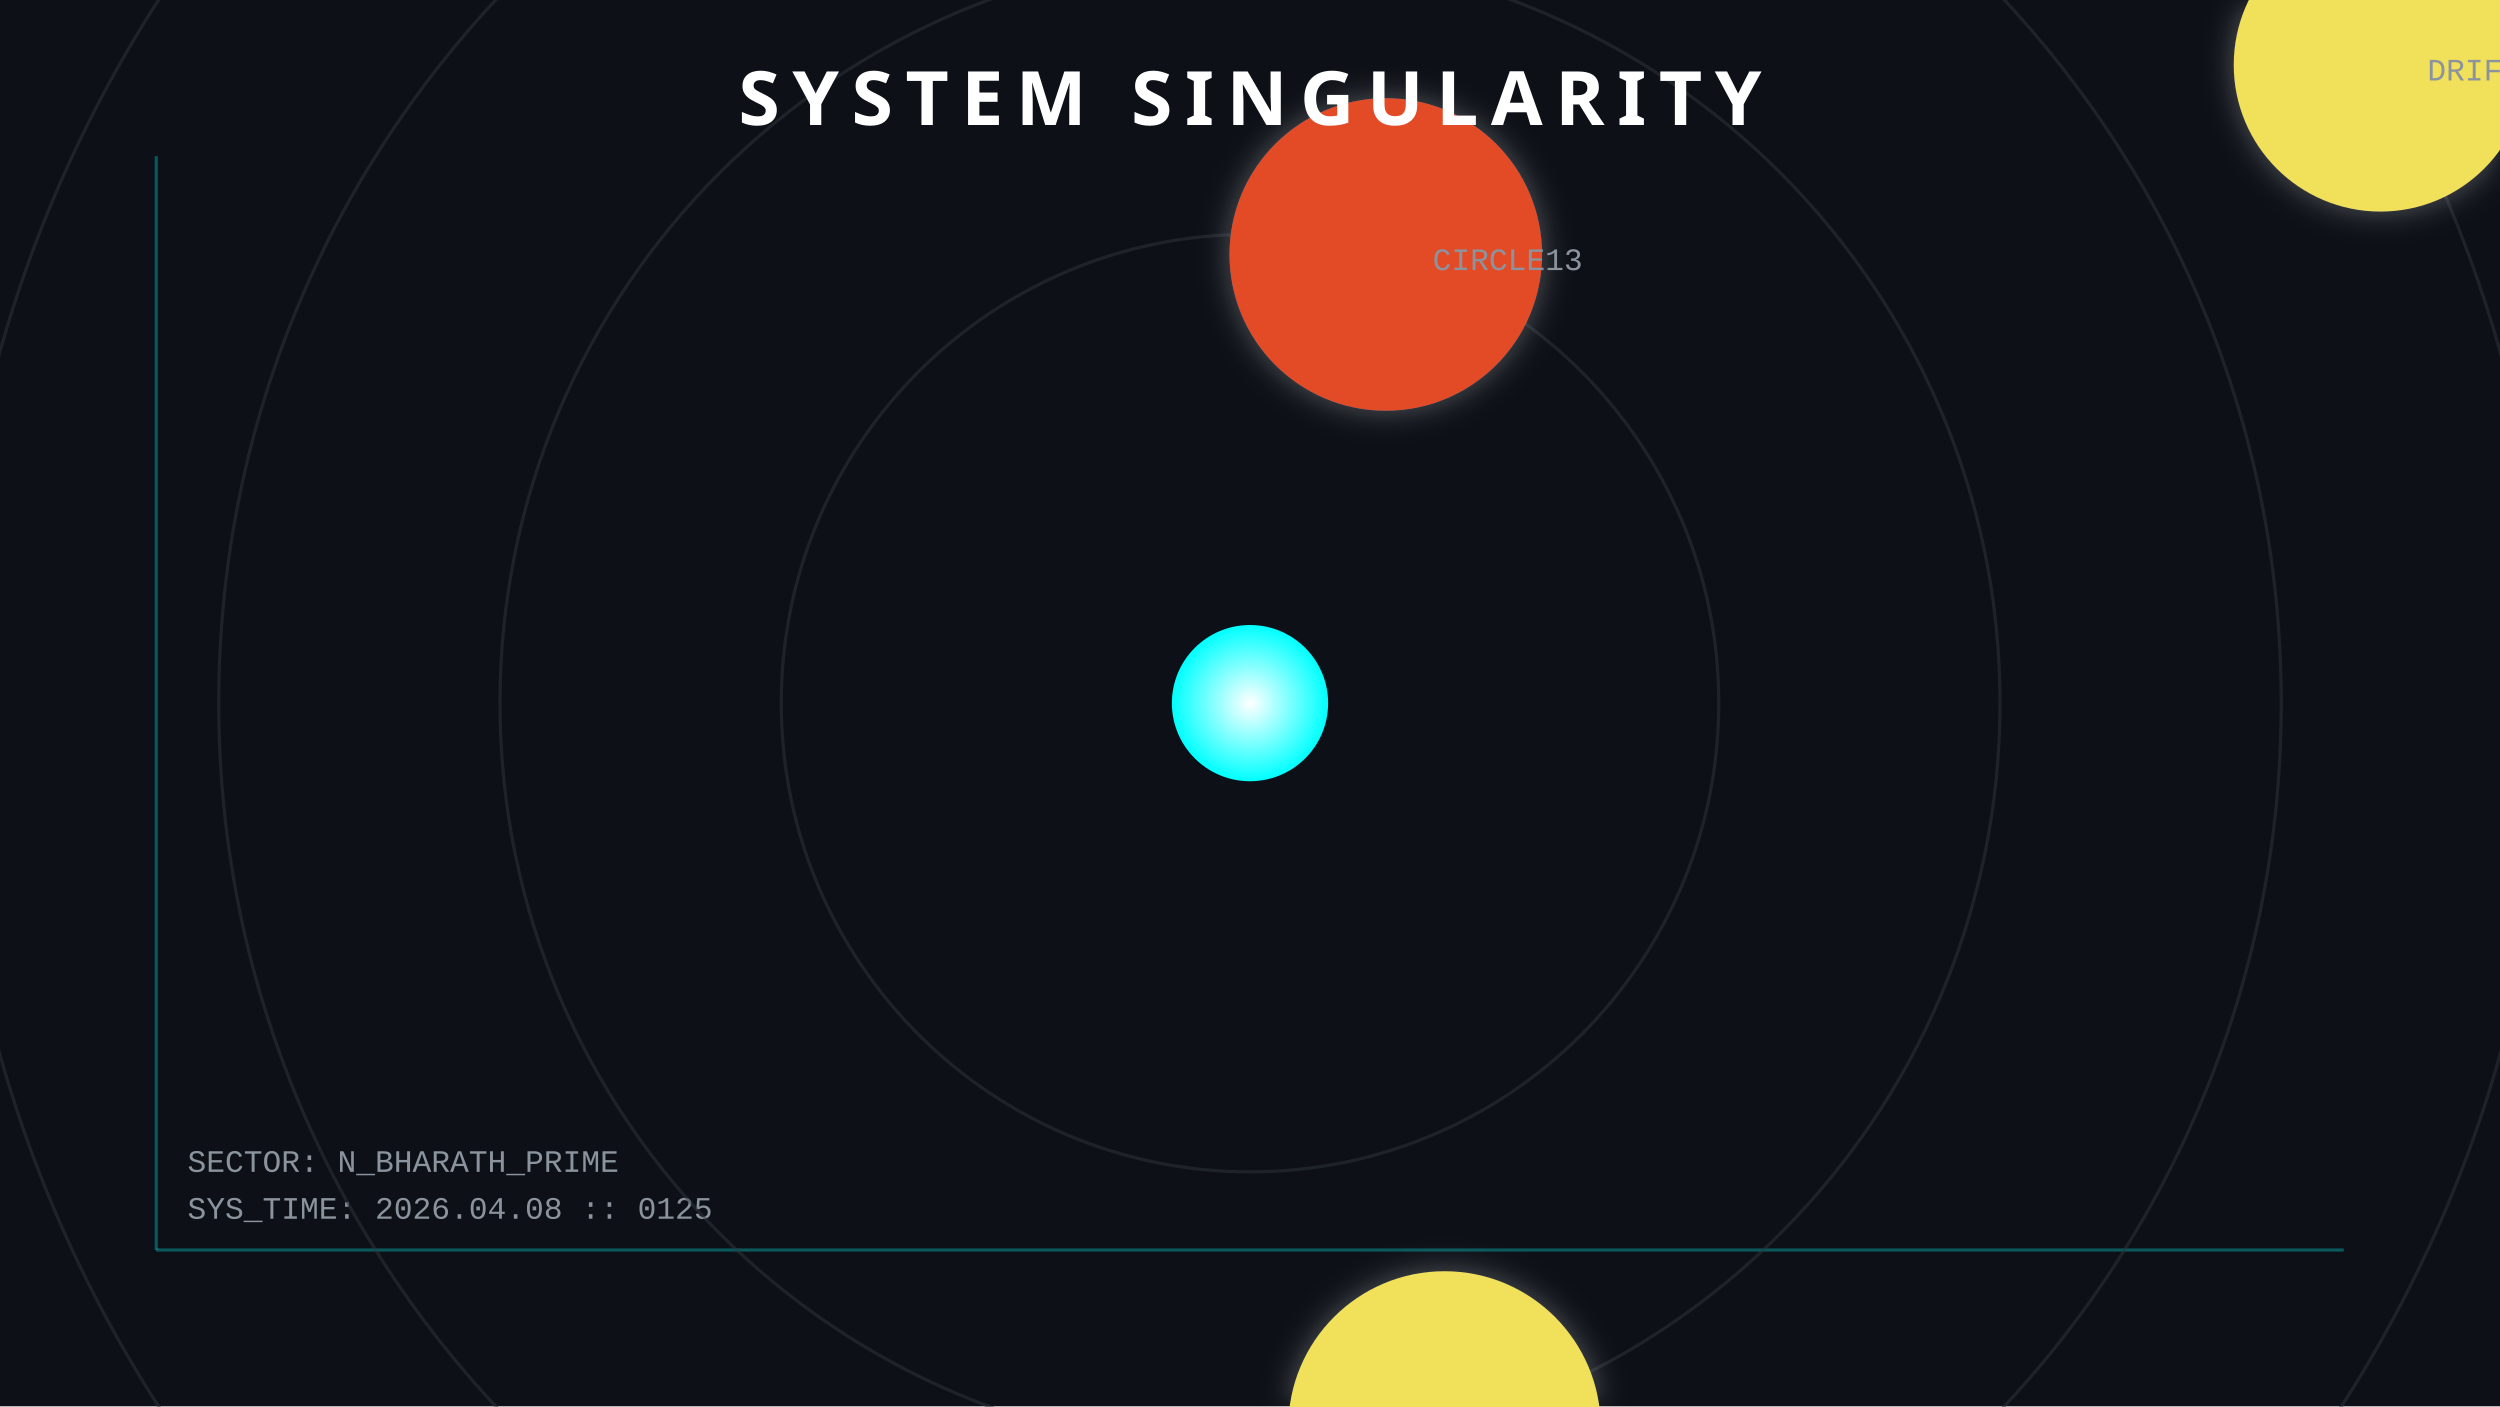
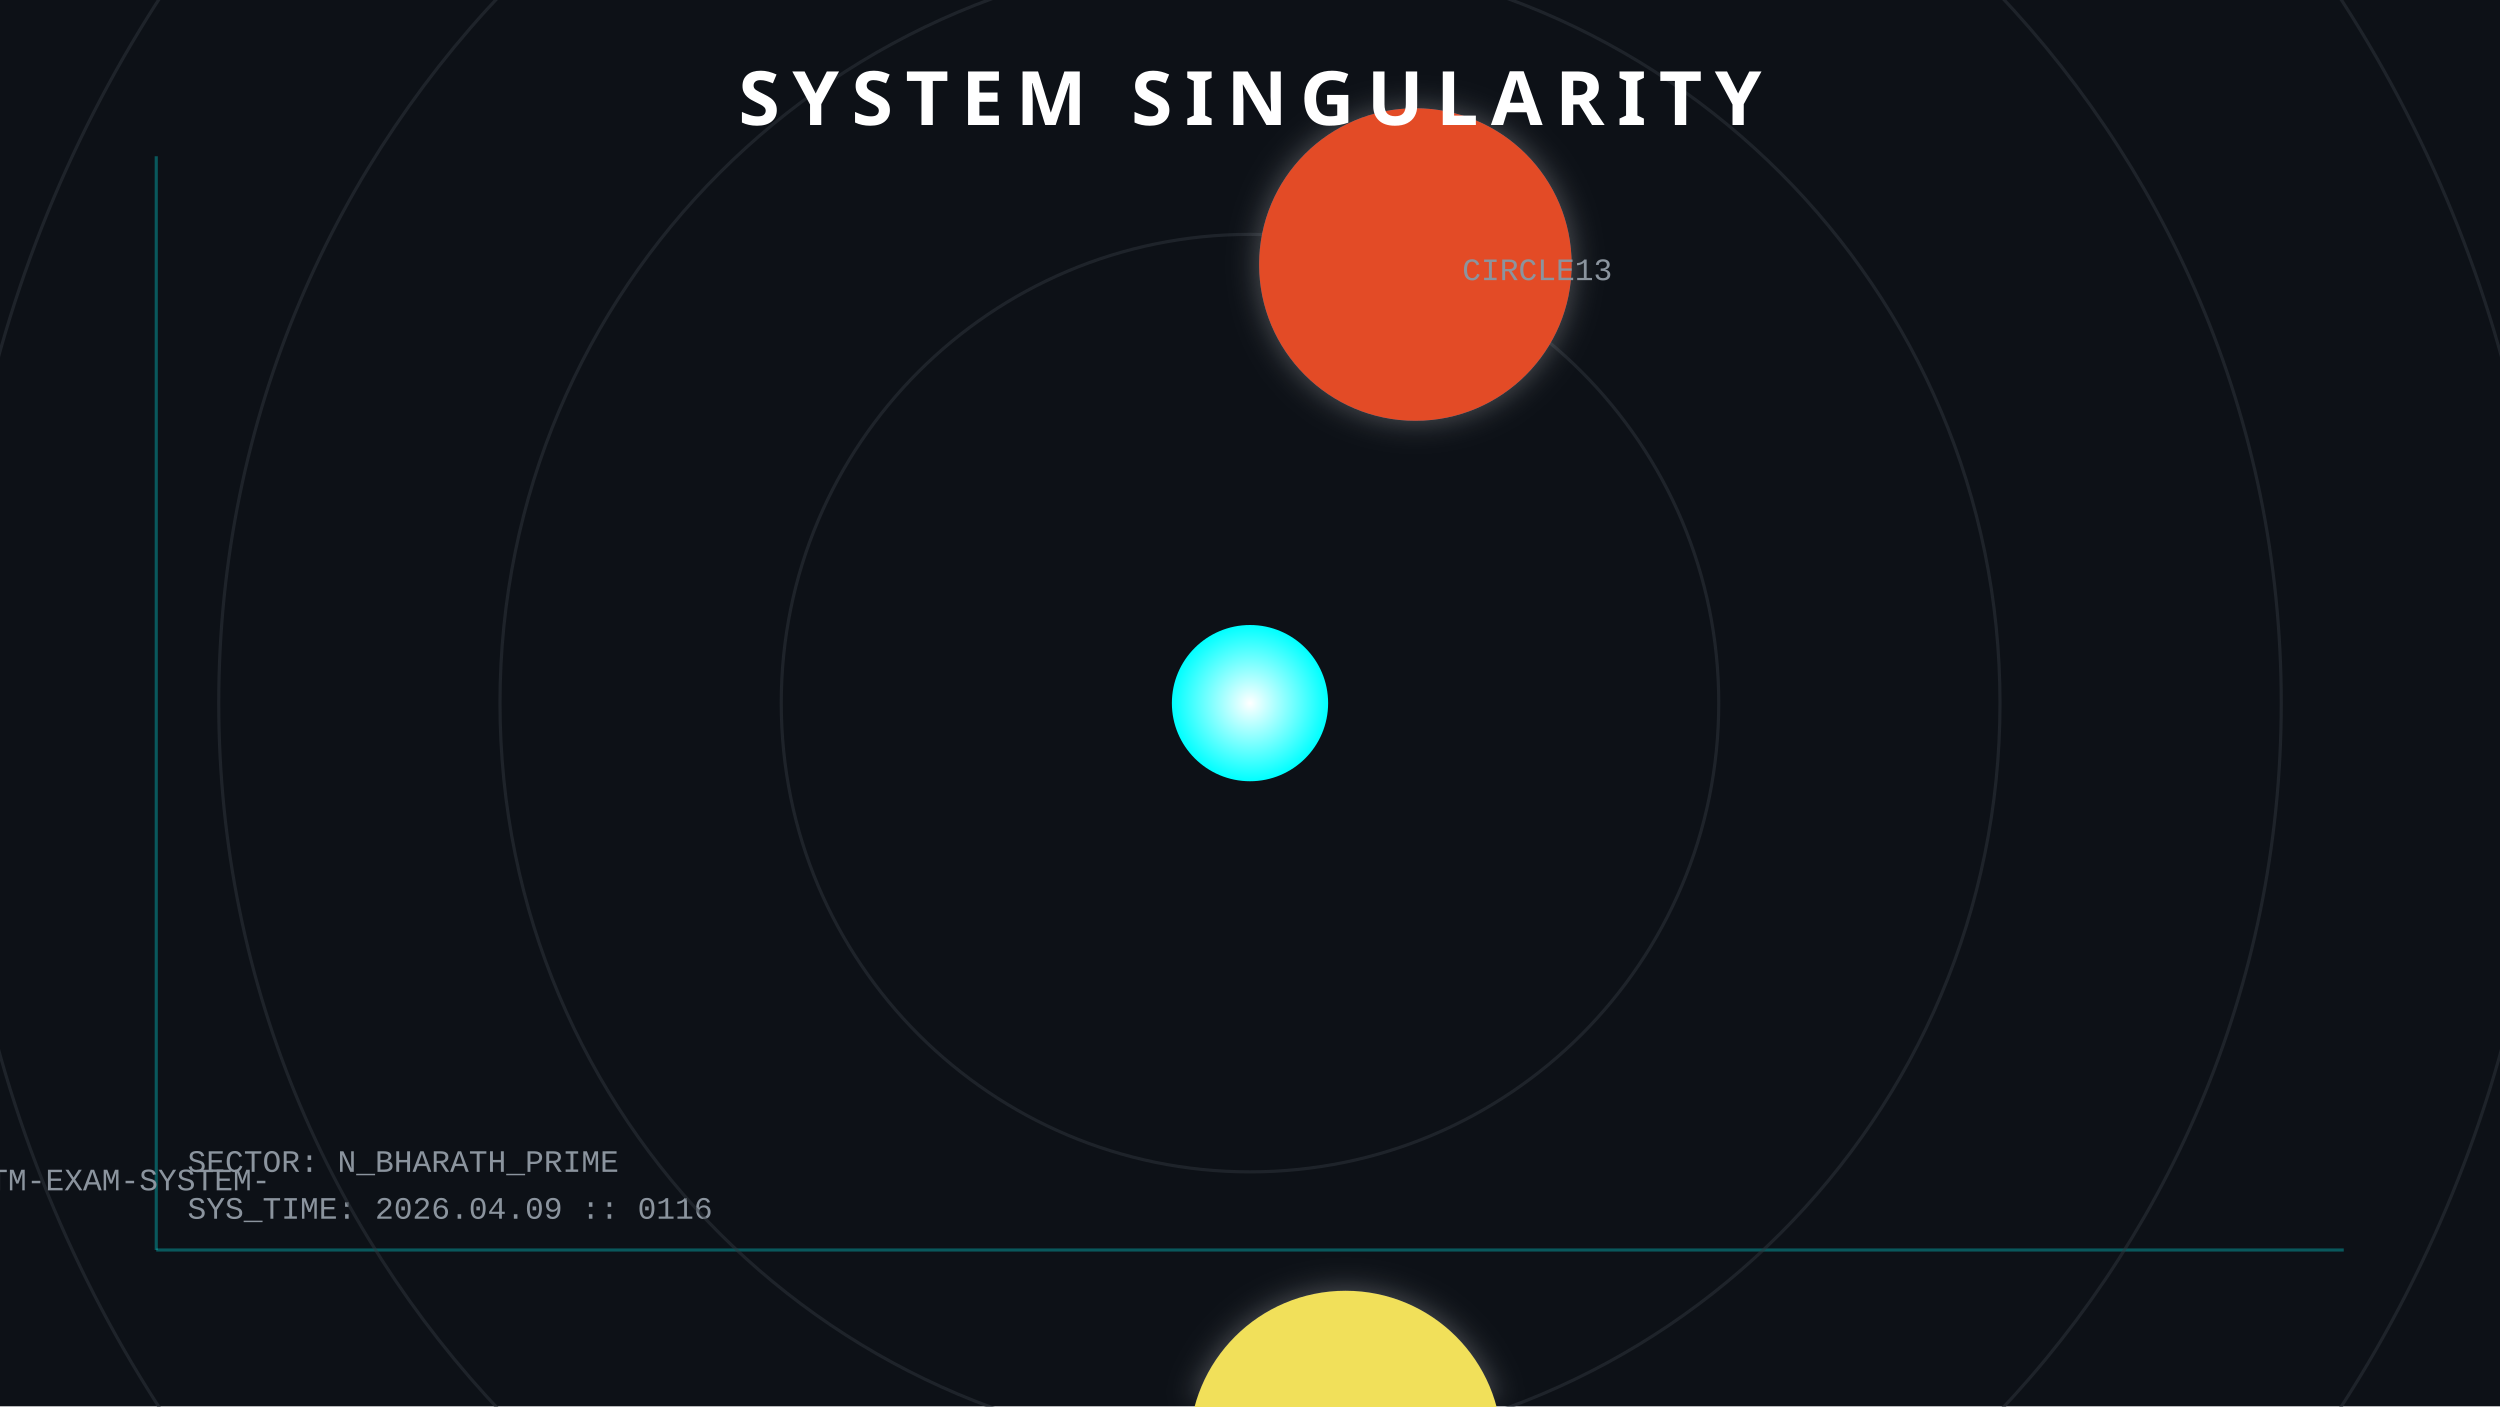
<svg xmlns="http://www.w3.org/2000/svg" width="800" height="450">
  <style>
        .orbit { fill: none; stroke: #30363d; stroke-width: 1; opacity: 0.5; }
        .planet { filter: drop-shadow(0 0 5px rgba(255,255,255,0.3)); }
        .text { font-family: 'Courier New', monospace; fill: #8b949e; font-size: 10px; }
        .title { font-family: sans-serif; fill: white; font-weight: bold; font-size: 24px; letter-spacing: 4px; }
        .hud-line { stroke: #00ffff; stroke-width: 1; opacity: 0.3; }
        
        /* ANIMATIONS */
        @keyframes pulse { 0% { r: 25; opacity: 0.8; } 50% { r: 30; opacity: 0.4; } 100% { r: 25; opacity: 0.8; } }
        .sun { animation: pulse 4s infinite; }
    </style>
  <rect width="100%" height="100%" fill="#0d1117" />
  <line x1="50" y1="50" x2="50" y2="400" class="hud-line" />
  <line x1="50" y1="400" x2="750" y2="400" class="hud-line" />
-   <text x="60" y="390" class="text">SYS_TIME: 2026.04.08 :: 0125</text>
+   <text x="60" y="390" class="text">SYS_TIME: 2026.04.09 :: 0116</text>
  <text x="60" y="375" class="text">SECTOR: N_BHARATH_PRIME</text>
  <circle cx="400" cy="225" r="25" fill="url(#grad1)" class="sun" />
  <defs>
    <radialGradient id="grad1" cx="50%" cy="50%" r="50%" fx="50%" fy="50%">
      <stop offset="0%" style="stop-color:white;stop-opacity:1" />
      <stop offset="100%" style="stop-color:#00ffff;stop-opacity:1" />
    </radialGradient>
  </defs>
  <circle cx="400" cy="225" r="150.0" class="orbit" />
-   <circle cx="443.445" cy="81.429" r="50" fill="#e34c26" class="planet" />
-   <text x="458.445" y="86.429" class="text" fill="white">CIRCLE13</text>
+   <circle cx="452.923" cy="84.646" r="50" fill="#e34c26" class="planet" />
+   <text x="467.923" y="89.646" class="text" fill="white">CIRCLE13</text>
  <circle cx="400" cy="225" r="240.0" class="orbit" />
-   <circle cx="462.241" cy="456.789" r="50" fill="#f1e05a" class="planet" />
-   <text x="477.241" y="461.789" class="text" fill="white">REDSHIFT</text>
+   <circle cx="430.583" cy="463.043" r="50" fill="#f1e05a" class="planet" />
+   <text x="445.583" y="468.043" class="text" fill="white">REDSHIFT</text>
  <circle cx="400" cy="225" r="330.0" class="orbit" />
-   <circle cx="564.653" cy="-60.988" r="50" fill="#e34c26" class="planet" />
-   <text x="579.653" y="-55.988" class="text" fill="white">ALVRYN-AI</text>
+   <circle cx="529.811" cy="528.396" r="50" fill="#e34c26" class="planet" />
+   <text x="544.811" y="533.396" class="text" fill="white">ALVRYN-AI</text>
  <circle cx="400" cy="225" r="415.422" class="orbit" />
-   <circle cx="761.746" cy="20.757" r="46.948" fill="#f1e05a" class="planet" />
-   <text x="776.746" y="25.757" class="text" fill="white">DRIFT-CIRCLE13</text>
+   <circle cx="219.756" cy="-149.283" r="46.948" fill="#f1e05a" class="planet" />
+   <text x="234.756" y="-144.283" class="text" fill="white">DRIFT-CIRCLE13</text>
  <circle cx="400" cy="225" r="461.81" class="orbit" />
-   <circle cx="764.655" cy="508.363" r="20.925" fill="#2b7489" class="planet" />
-   <text x="779.655" y="513.363" class="text" fill="white">DSATM-EXAM-SYSTEM-</text>
-   <circle cx="400" cy="225" r="504.863" class="orbit" />
-   <circle cx="-43.295" cy="466.611" r="18.702" fill="#8b949e" class="planet" />
-   <text x="-28.295" y="471.611" class="text" fill="white">NBHARATH1306</text>
-   <circle cx="400" cy="225" r="547.095" class="orbit" />
-   <circle cx="940.203" cy="311.568" r="18.155" fill="#e34c26" class="planet" />
-   <text x="955.203" y="316.568" class="text" fill="white">WEBSITE-EQUDATOR-TRADING-PLATFORM</text>
-   <circle cx="400" cy="225" r="577.928" class="orbit" />
-   <circle cx="386.195" cy="-352.763" r="10.555" fill="#8b949e" class="planet" />
-   <text x="401.195" y="-347.763" class="text" fill="white">FLASK</text>
-   <circle cx="400" cy="225" r="608.201" class="orbit" />
-   <circle cx="396.798" cy="-383.192" r="10.182" fill="#8b949e" class="planet" />
-   <text x="411.798" y="-378.192" class="text" fill="white">HCF-INTERNSHIP</text>
-   <circle cx="400" cy="225" r="637.07" class="orbit" />
-   <circle cx="-227.835" cy="333.075" r="9.246" fill="#8b949e" class="planet" />
+   <circle cx="-36.458" cy="375.905" r="20.925" fill="#2b7489" class="planet" />
+   <text x="-21.458" y="380.905" class="text" fill="white">DSATM-EXAM-SYSTEM-</text>
+   <circle cx="400" cy="225" r="504.865" class="orbit" />
+   <circle cx="630.58" cy="674.135" r="18.704" fill="#8b949e" class="planet" />
+   <text x="645.58" y="679.135" class="text" fill="white">NBHARATH1306</text>
+   <circle cx="400" cy="225" r="547.098" class="orbit" />
+   <circle cx="913.182" cy="414.633" r="18.155" fill="#e34c26" class="planet" />
+   <text x="928.182" y="419.633" class="text" fill="white">WEBSITE-EQUDATOR-TRADING-PLATFORM</text>
+   <circle cx="400" cy="225" r="577.93" class="orbit" />
+   <circle cx="-176.781" cy="261.425" r="10.555" fill="#8b949e" class="planet" />
+   <text x="-161.781" y="266.425" class="text" fill="white">FLASK</text>
+   <circle cx="400" cy="225" r="608.203" class="orbit" />
+   <circle cx="470.214" cy="829.137" r="10.182" fill="#8b949e" class="planet" />
+   <text x="485.214" y="834.137" class="text" fill="white">HCF-INTERNSHIP</text>
+   <circle cx="400" cy="225" r="637.072" class="orbit" />
+   <circle cx="1036.661" cy="202.092" r="9.246" fill="#8b949e" class="planet" />
  <text x="400" y="40" text-anchor="middle" class="title">SYSTEM SINGULARITY</text>
</svg>
